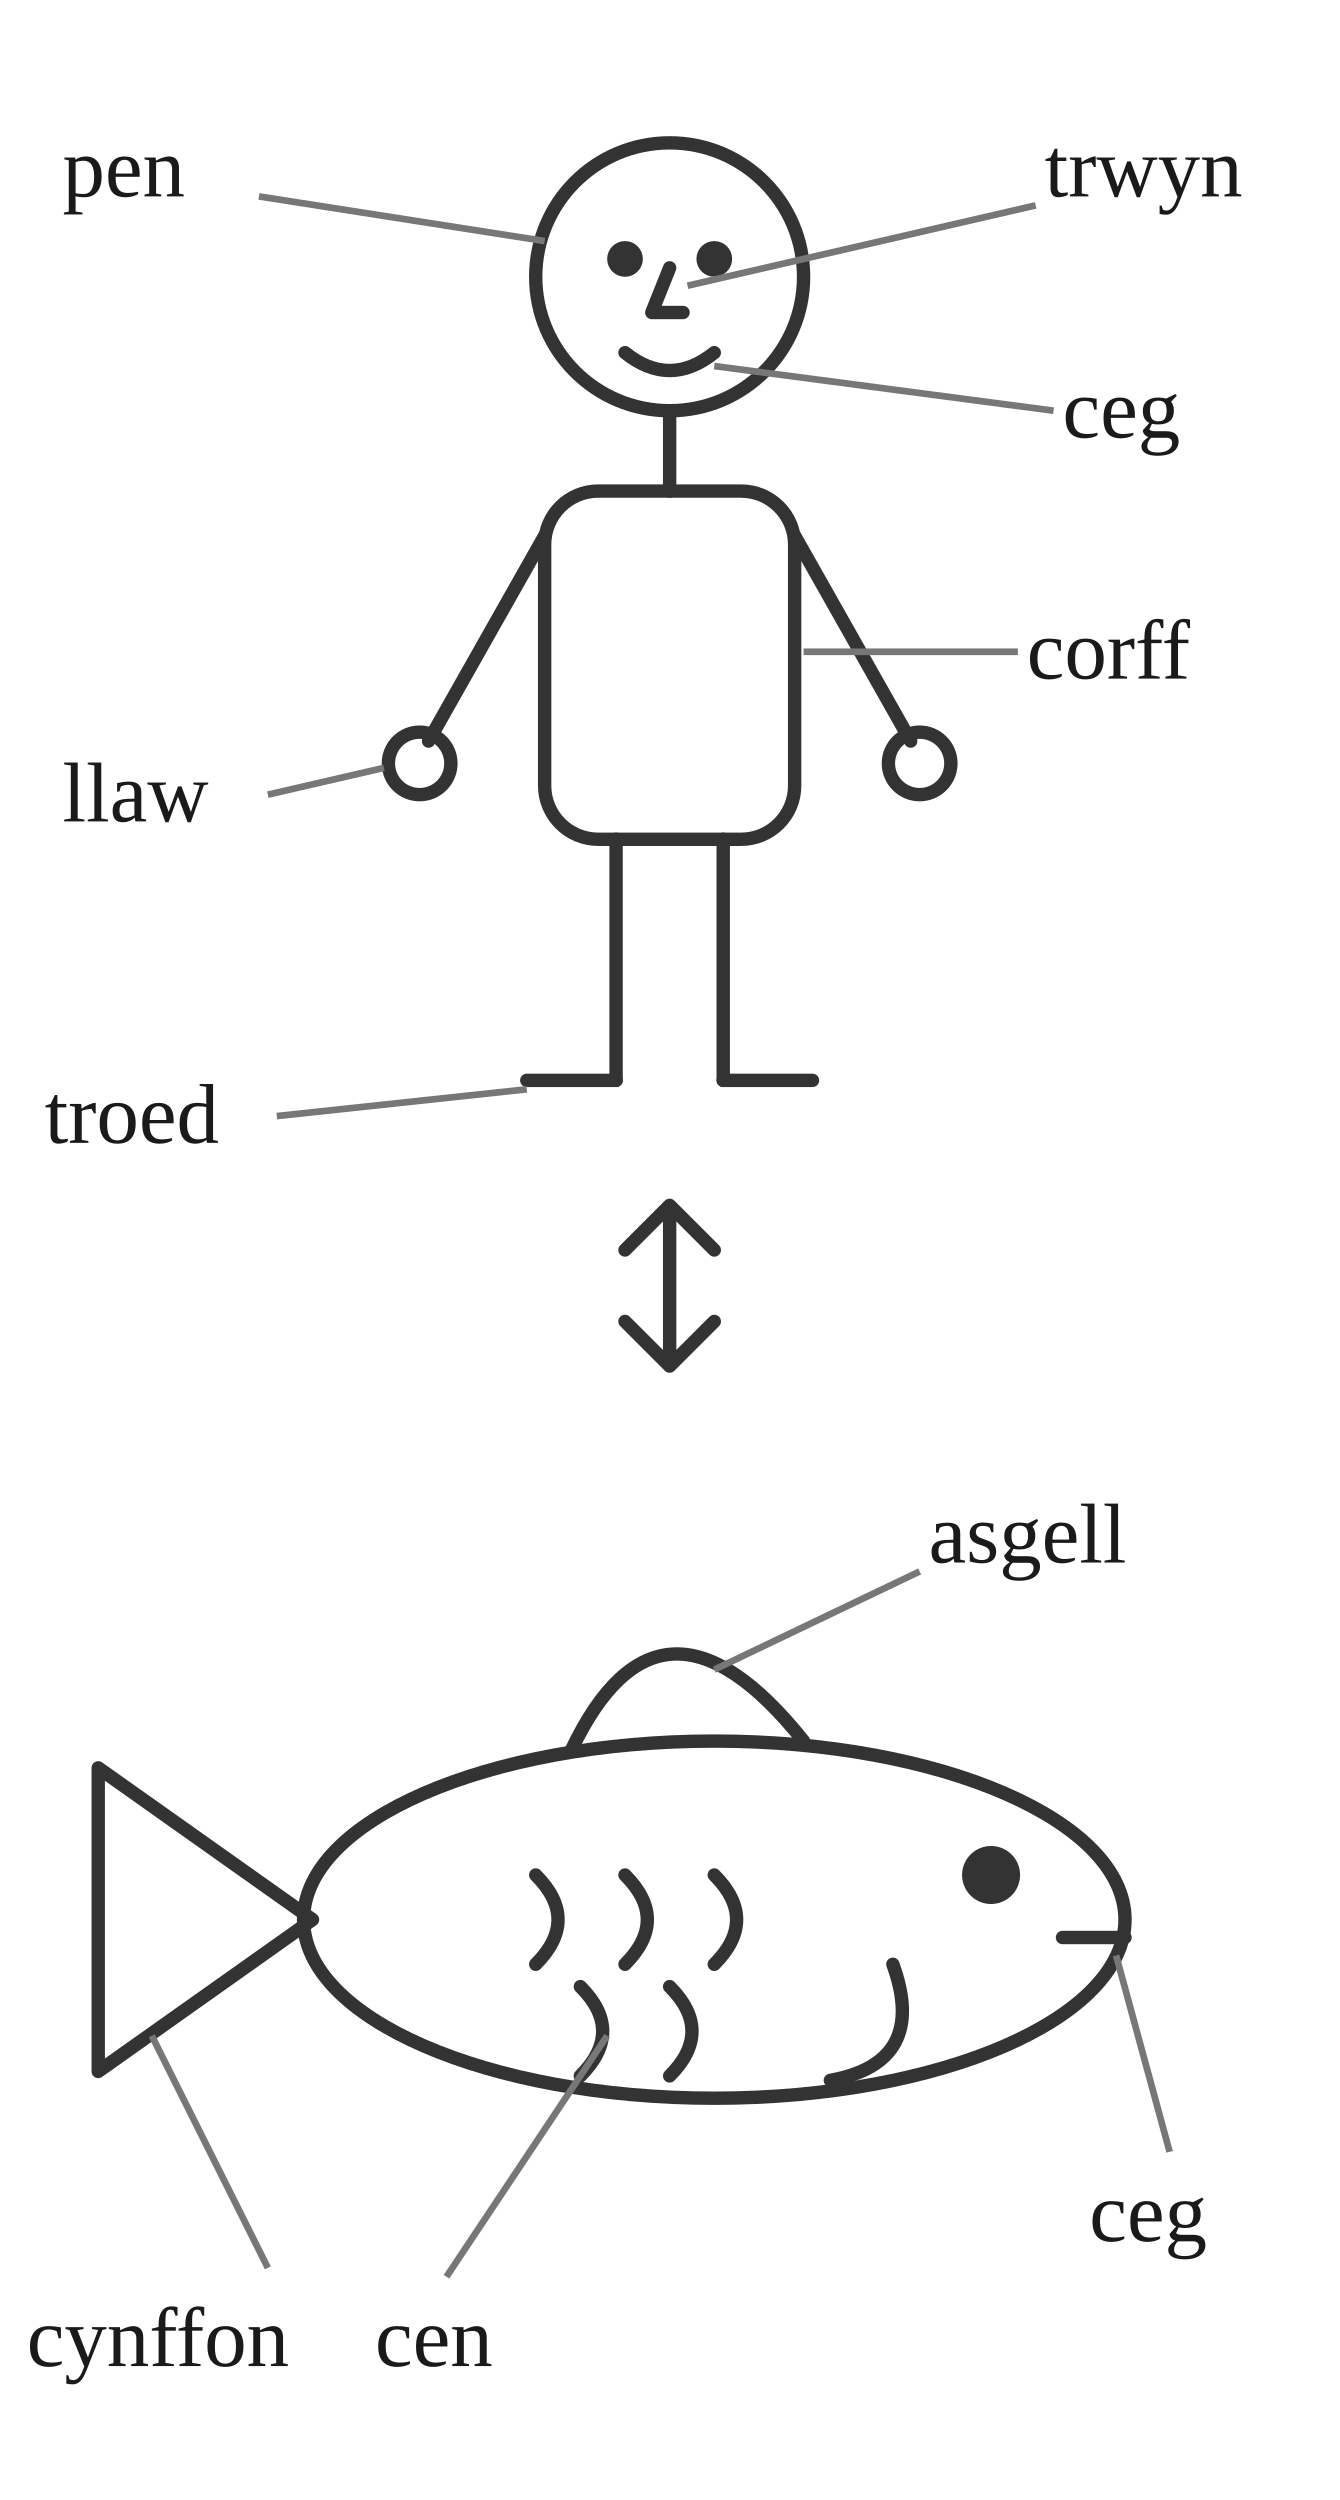
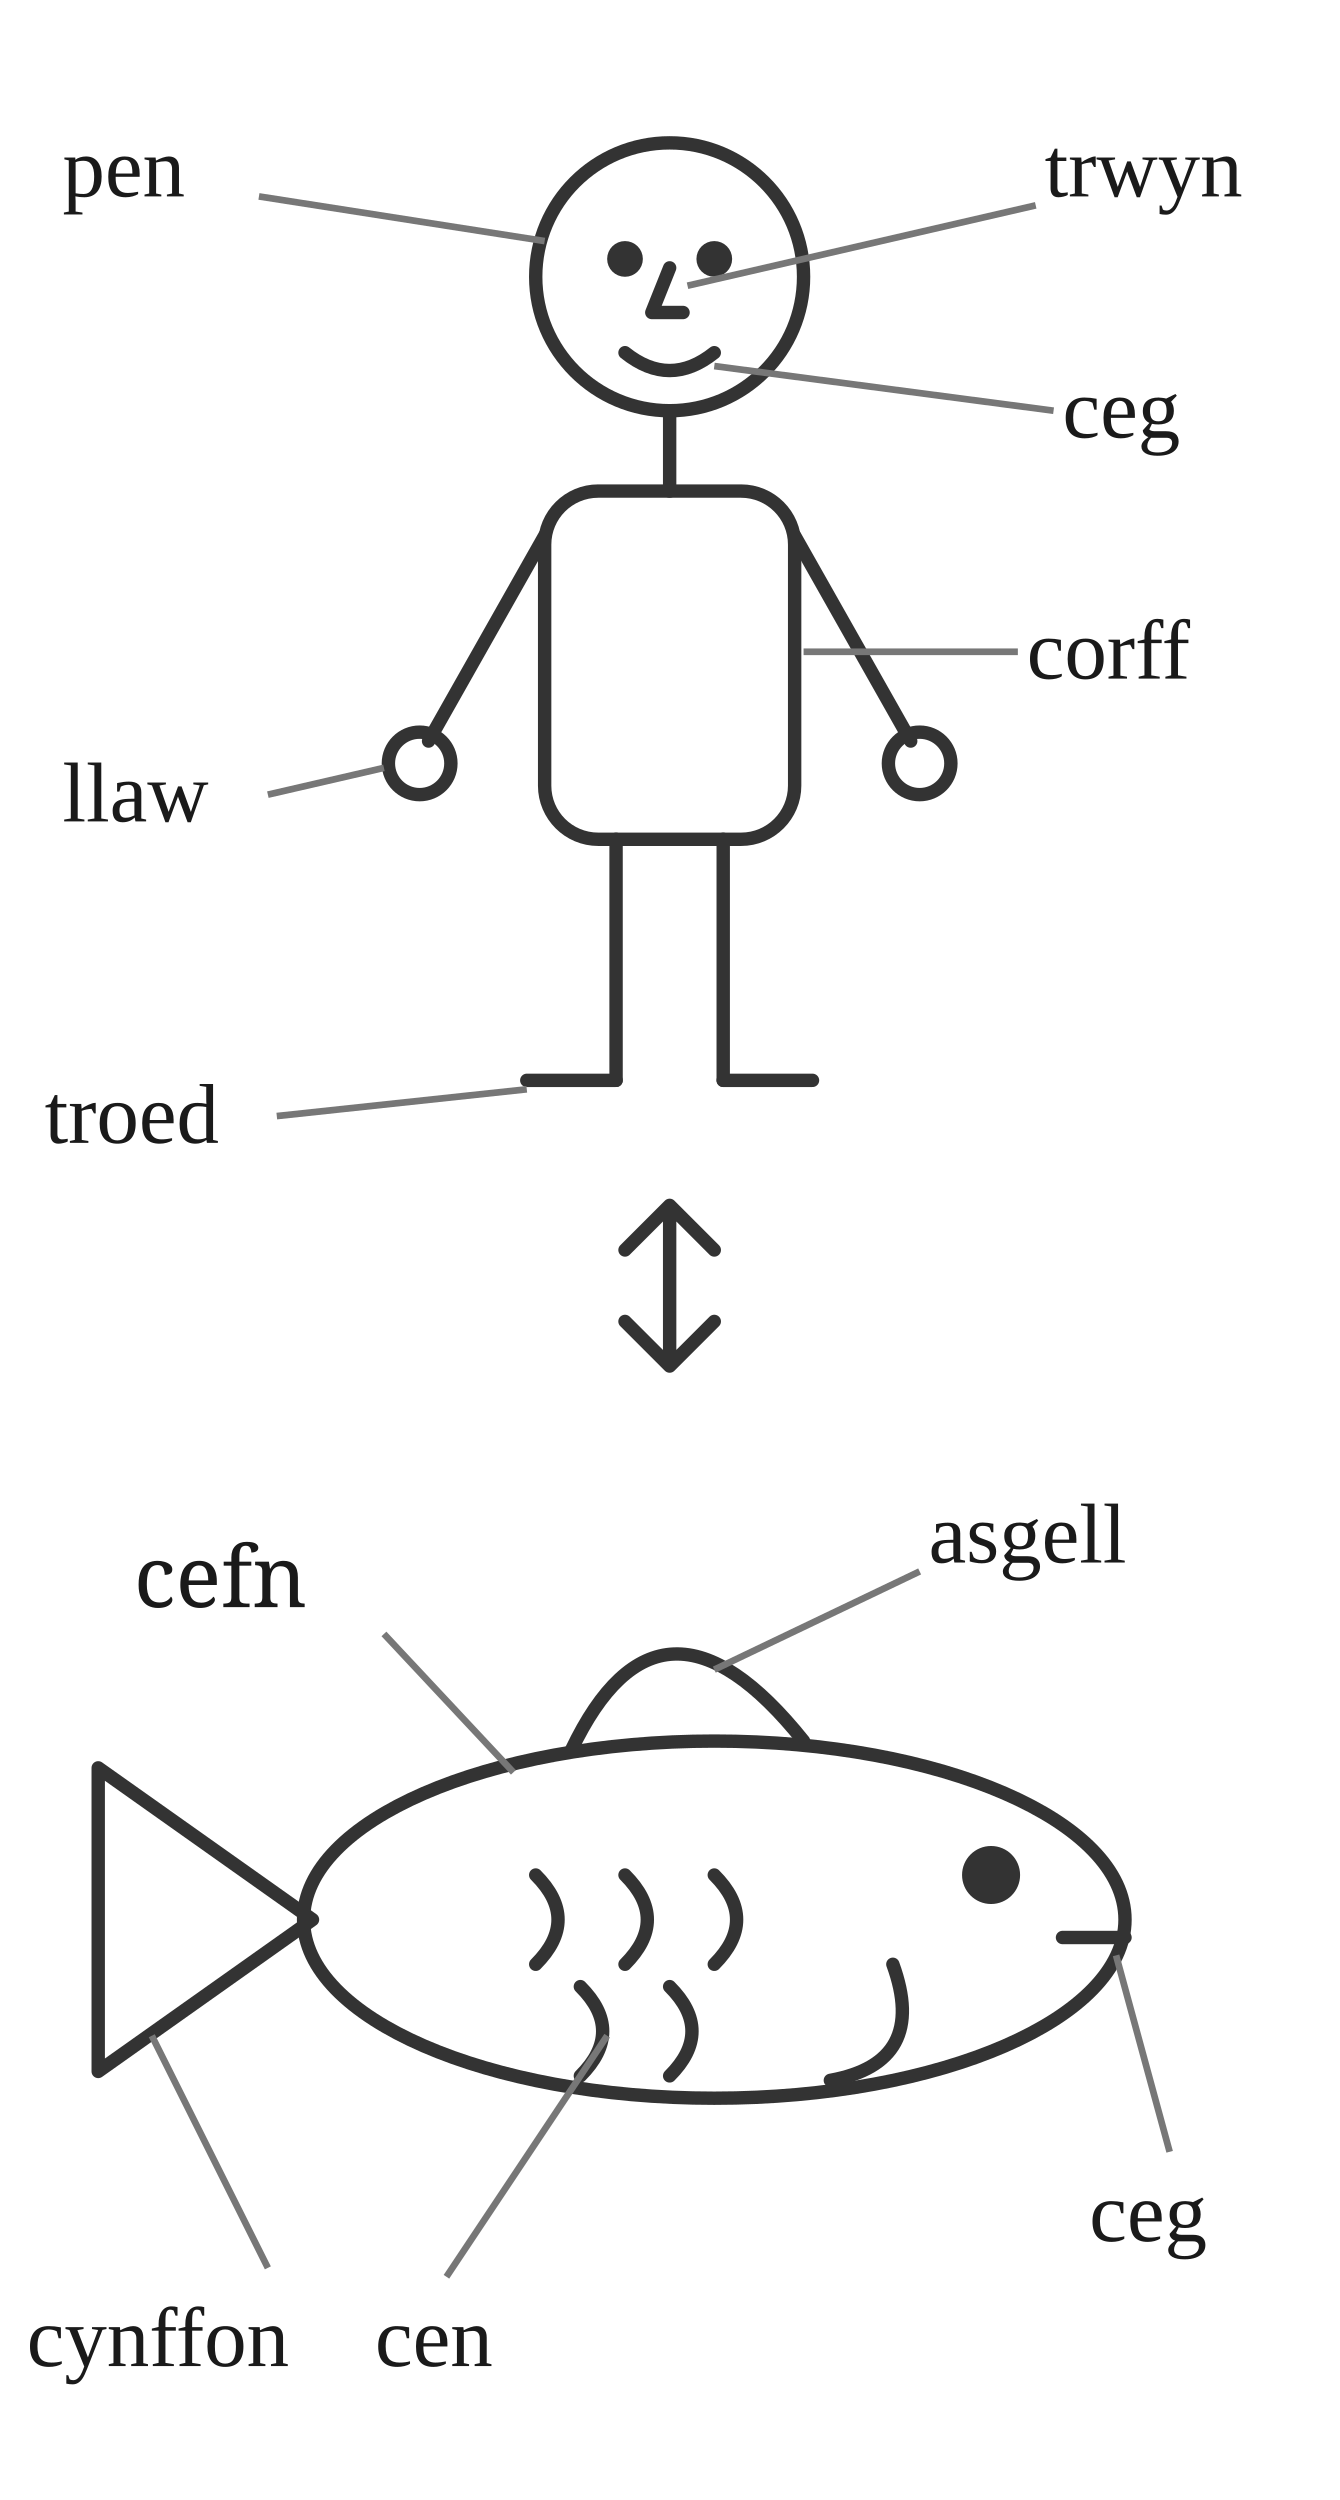
<svg xmlns="http://www.w3.org/2000/svg" viewBox="0 0 300 560" role="img" aria-labelledby="t d">
  <g fill="none" stroke="#333" stroke-width="3" stroke-linecap="round" stroke-linejoin="round">
    <circle cx="150" cy="62" r="30" />
    <circle cx="140" cy="58" r="2.5" fill="#333" />
    <circle cx="160" cy="58" r="2.5" fill="#333" />
    <path d="M150 60 l-4 10 h7" />
    <path d="M140 79 q10 8 20 0" />
    <path d="M150 92 v18" />
    <rect x="122" y="110" width="56" height="78" rx="12" />
    <path d="M122 120 l-26 46" />
    <path d="M178 120 l26 46" />
    <circle cx="94" cy="171" r="7" />
    <circle cx="206" cy="171" r="7" />
    <path d="M138 188 v54" />
    <path d="M162 188 v54" />
    <path d="M138 242 h-20" />
    <path d="M162 242 h20" />
    <path d="M150 270 v36 M140 280 l10 -10 l10 10 M140 296 l10 10 l10 -10" />
    <ellipse cx="160" cy="430" rx="92" ry="40" />
    <path d="M70 430 l-48 -34 v68 z" />
    <path d="M128 392 q20 -42 52 -2" />
    <path d="M200 440 q8 22 -14 26" />
    <circle cx="222" cy="420" r="5" fill="#333" />
    <path d="M252 434 h-14" />
    <path d="M120 420 q10 10 0 20 M140 420 q10 10 0 20 M160 420 q10 10 0 20 M130 445 q10 10 0 20 M150 445 q10 10 0 20" />
  </g>
  <g fill="none" stroke="#777" stroke-width="1.5">
    <path d="M58 44 L122 54" />
    <path d="M232 46 L154 64" />
    <path d="M236 92 L160 82" />
    <path d="M228 146 L180 146" />
    <path d="M60 178 L86 172" />
    <path d="M62 250 L118 244" />
    <path d="M206 352 L160 374" />
    <path d="M100 510 L136 456" />
    <path d="M60 508 L34 456" />
    <path d="M262 482 L250 438" />
  </g>
  <g font-family="Georgia, 'Times New Roman', serif" font-size="19" fill="#1a1a1a">
    <text x="14" y="44">pen</text>
    <text x="234" y="44">trwyn</text>
    <text x="238" y="98">ceg</text>
    <text x="230" y="152">corff</text>
    <text x="14" y="184">llaw</text>
    <text x="10" y="256">troed</text>
    <text x="208" y="350">asgell</text>
    <text x="84" y="530">cen</text>
    <text x="6" y="530">cynffon</text>
    <text x="244" y="502">ceg</text>
  </g>
+   <path d="M86 366 L115 397" fill="none" stroke="#777" stroke-width="1.5" />
+   <text x="30" y="360" font-family="Georgia, serif" font-size="19" fill="#1a1a1a">cefn</text>
</svg>
